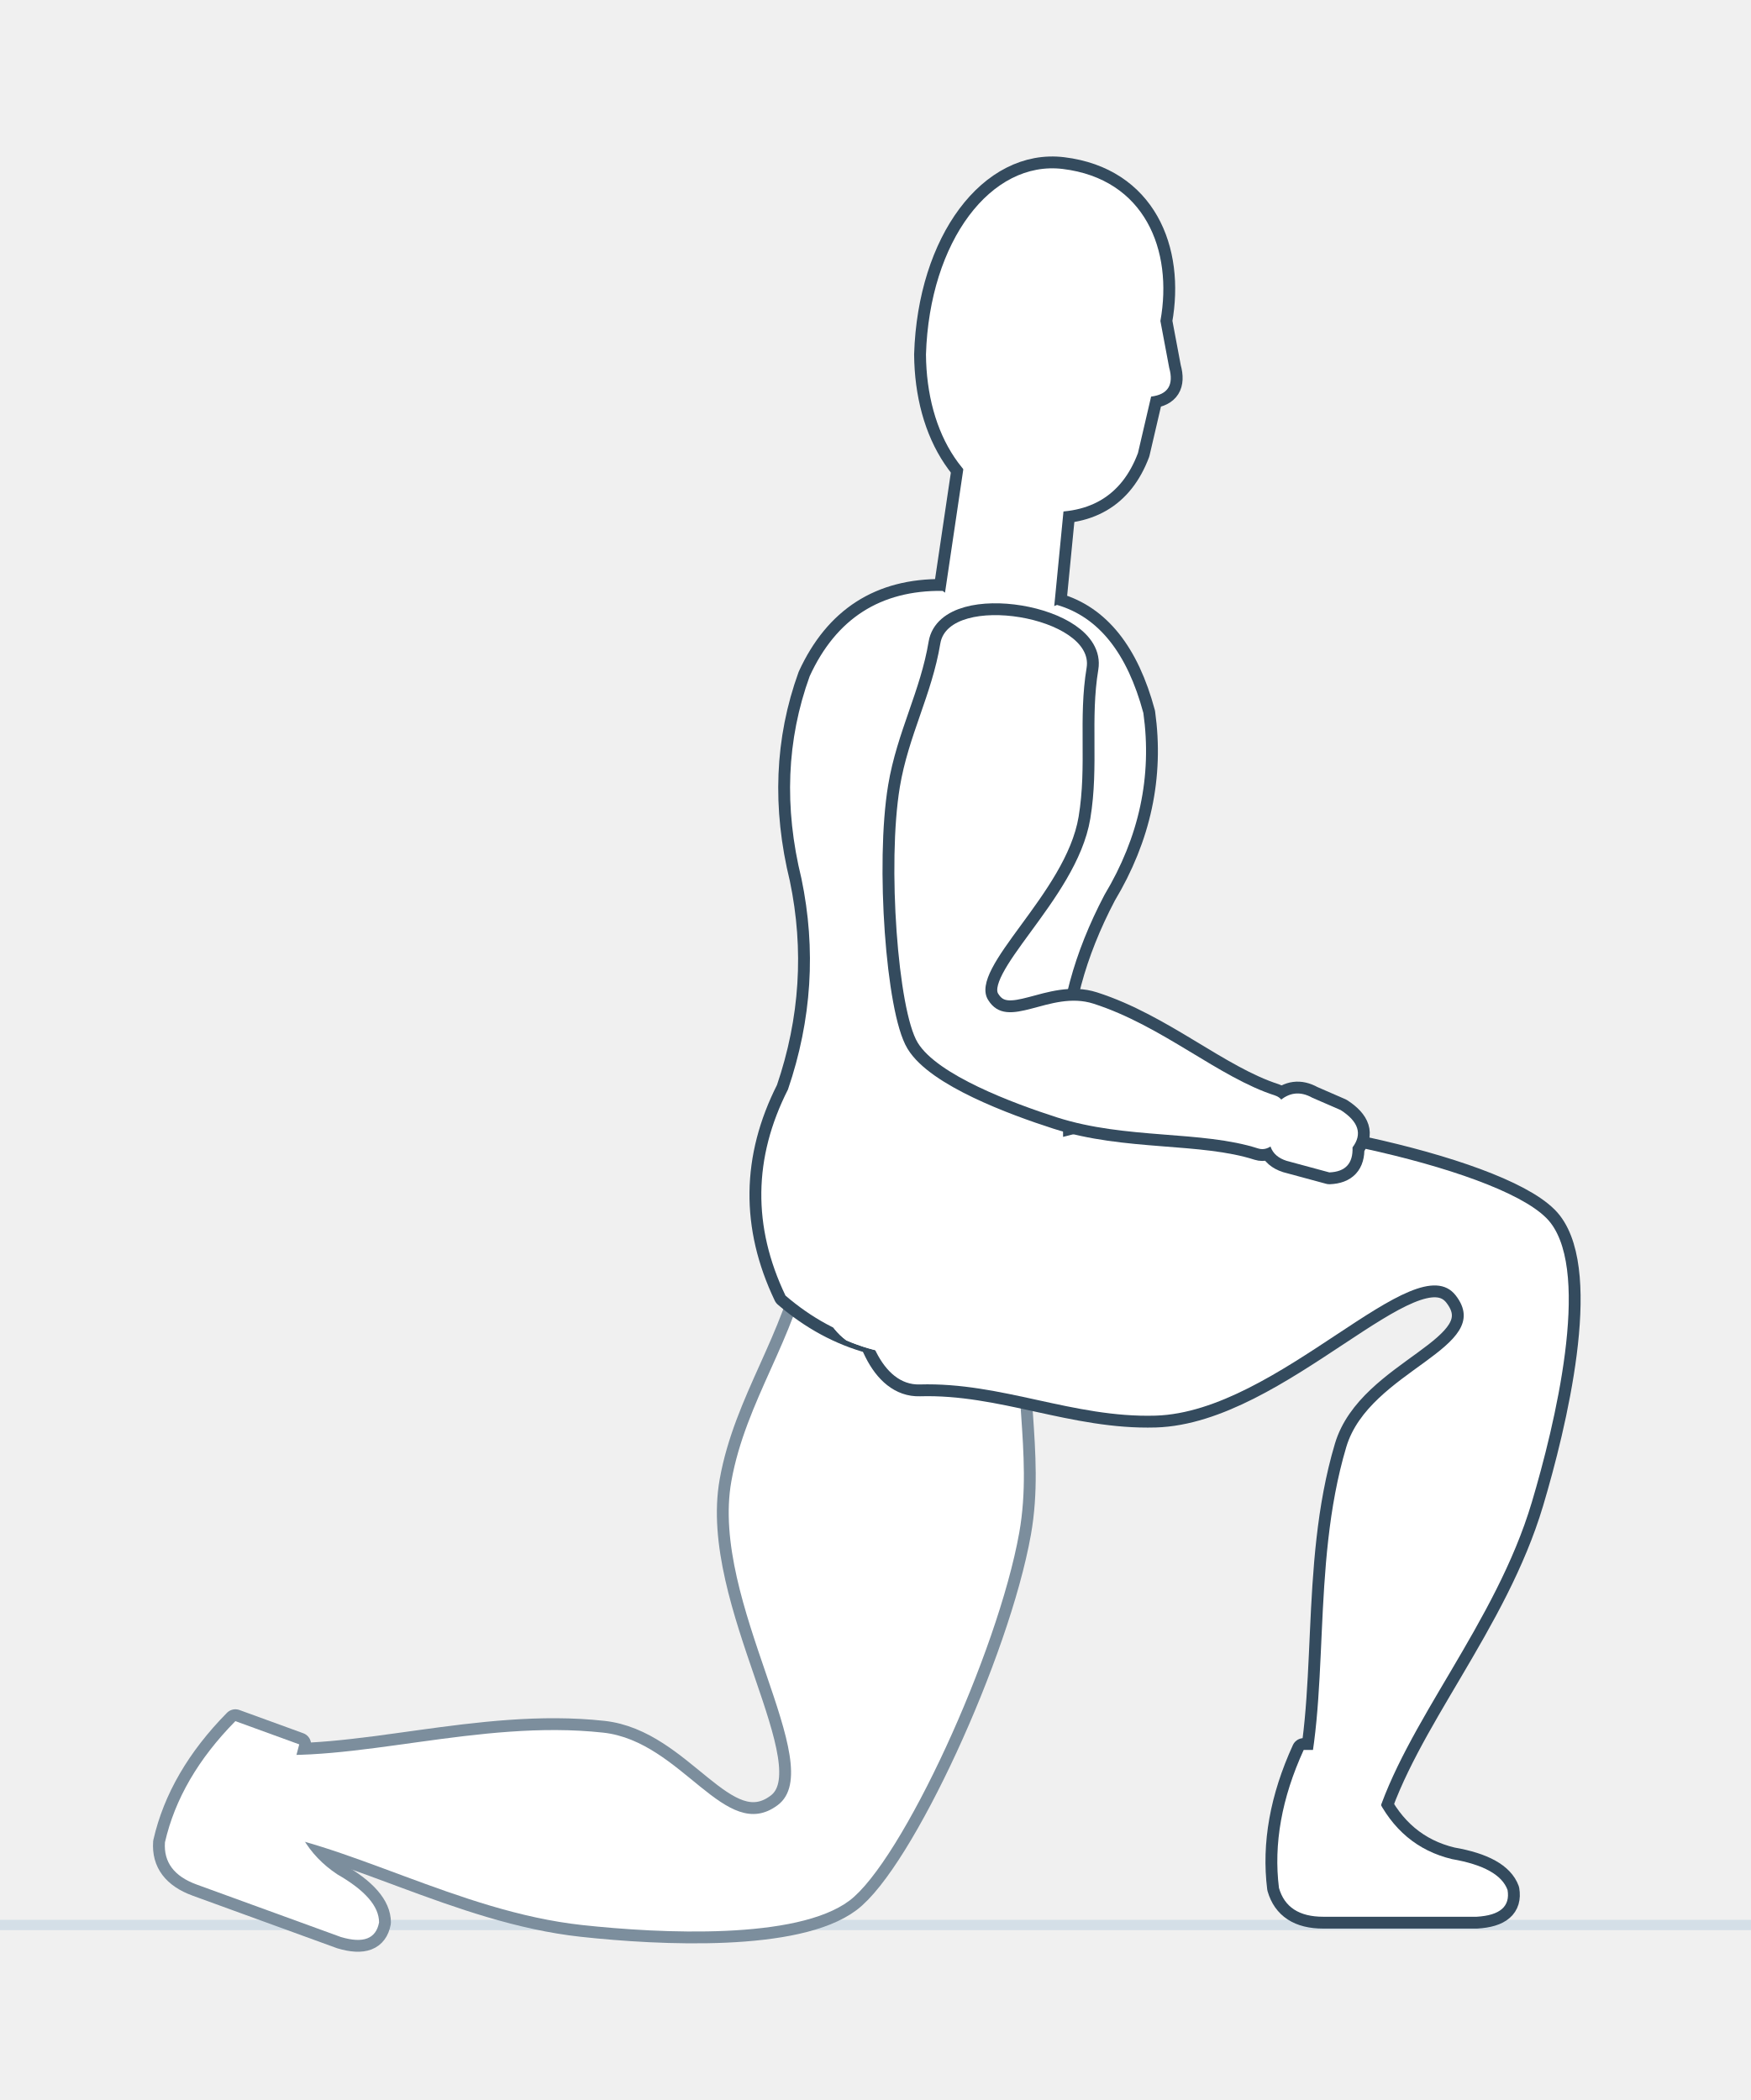
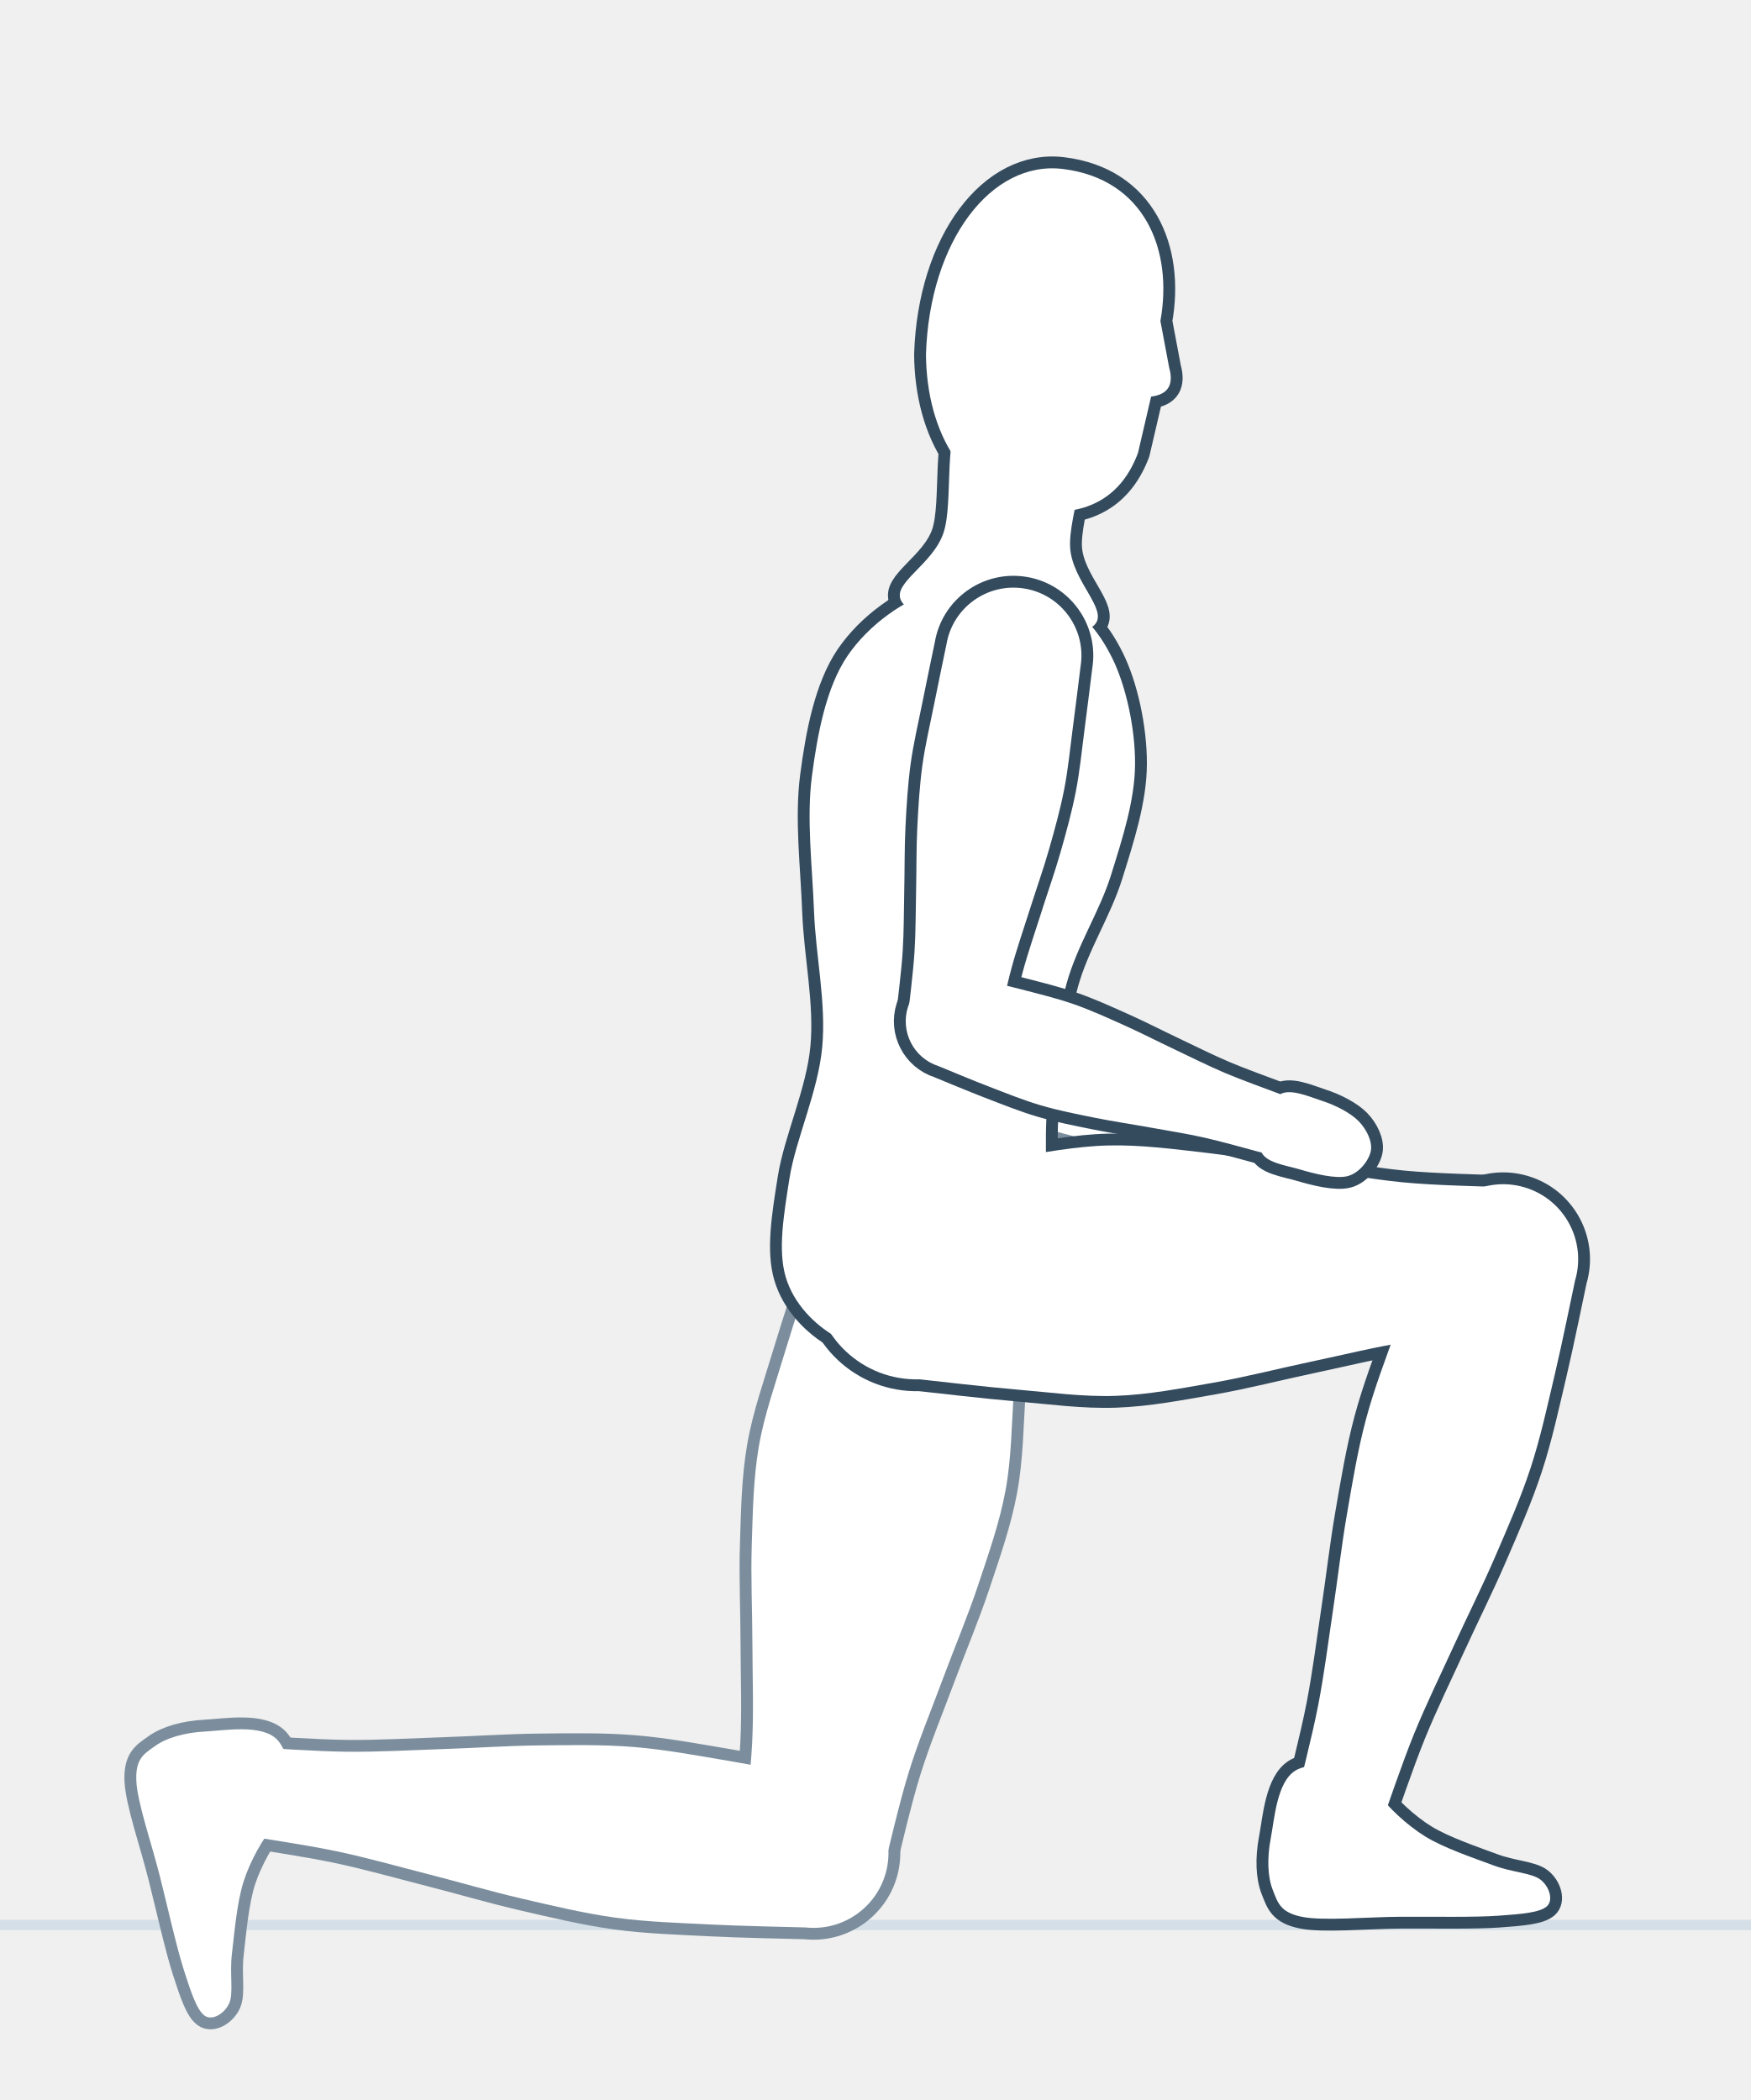
<svg xmlns="http://www.w3.org/2000/svg" viewBox="85 77.017 169.975 203.983">
  <path d="M-300 264H800" fill="none" stroke="#d4dfe7" />
  <g class="bw-human-athlete bw-human-outline bw-human-natural bw-human-sketch bw-human-side" stroke="#344b5e" stroke-width="1.05" stroke-linecap="round" stroke-linejoin="round">
    <g class="bw-silhouette-ink" stroke-width="2.3">
      <g class="bw-human-arm bw-human-arm-left" fill="#fff" stroke="#7c8e9d">
-         <path d="M170.362,138.785C169.534,143.756 167.246,147.755 166.418,152.726C165.177,160.184 166.274,174.177 168.045,177.403C169.815,180.629 176.644,183.946 180.767,185.699C187.246,188.454 194.643,188.231 199.943,190.485C202.055,191.383 204.169,186.413 202.057,185.515C196.756,183.261 191.785,177.779 185.306,175.024C181.183,173.271 176.829,176.780 175.058,173.554C173.288,170.328 182.538,163.074 183.779,155.617C184.607,150.645 183.738,146.121 184.566,141.150C185.394,136.178 171.189,133.813 170.362,138.785Z" />
+         <path d="M170.953,138.883C170.751,139.863 170.129,142.801 169.738,144.764C169.347,146.726 168.876,148.675 168.605,150.657C168.334,152.640 168.214,154.647 168.111,156.658C168.009,158.668 168.038,160.701 167.991,162.720C167.944,164.740 167.960,166.770 167.830,168.776C167.700,170.782 167.314,173.759 167.211,174.756A4.400,4.400 0 0 0 170.829,179.819A4.400,4.400 0 0 0 175.892,176.201C176.117,175.225 176.717,172.283 177.244,170.344C177.771,168.404 178.443,166.488 179.053,164.562C179.663,162.636 180.350,160.723 180.904,158.788C181.459,156.853 181.995,154.914 182.381,152.951C182.767,150.988 182.953,148.991 183.219,147.008C183.484,145.025 183.848,142.044 183.974,141.051A6.600,6.600 0 0 0 178.548,133.457A6.600,6.600 0 0 0 170.953,138.883Z" />
+         <path d="M169.761,179.690C170.553,180.099 172.915,181.359 174.513,182.145C176.110,182.931 177.693,183.751 179.346,184.406C181.000,185.061 182.720,185.560 184.433,186.073C186.147,186.587 187.899,187.008 189.627,187.487C191.355,187.966 193.101,188.403 194.801,188.949C196.501,189.495 198.989,190.459 199.826,190.761A3.000,3.000 0 0 0 203.761,189.174A3.000,3.000 0 0 0 202.174,185.239C201.375,184.846 198.955,183.723 197.383,182.877C195.811,182.031 194.285,181.077 192.740,180.165C191.196,179.253 189.677,178.283 188.119,177.405C186.560,176.528 185.008,175.635 183.389,174.899C181.770,174.162 180.081,173.591 178.407,172.986C176.732,172.381 174.186,171.554 173.342,171.267A4.576,4.576 0 0 0 167.340,173.688A4.576,4.576 0 0 0 169.761,179.690Z" />
        <g display="none" class="bw-muscle-traces" data-side="left" />
        <g class="bw-human-hand" transform="translate(204.221,189.370) rotate(23.035)">
-           <path d="M-3,-2.2 Q-2,-4 0,-3.6 L3,-3.3 Q6,-2.5 5.2,-.2 Q6,2 3.8,2.8 L-.5,3 Q-3,3 -3,-.2Z" />
+           <path d="M-3.200,-2.800C-2.500,-3.867 -0.367,-3.600 1.000,-3.600C2.367,-3.600 4.000,-3.333 5.000,-2.800C6.000,-2.267 6.900,-1.300 7.000,-0.400C7.100,0.500 6.600,1.967 5.600,2.600C4.600,3.233 2.467,3.367 1.000,3.400C-0.467,3.433 -2.500,3.833 -3.200,2.800C-3.900,1.767 -3.900,-1.733 -3.200,-2.800Z" />
        </g>
      </g>
    </g>
    <g class="bw-silhouette-fill" stroke="none">
      <g class="bw-human-arm bw-human-arm-left" fill="#fff" stroke="none">
-         <path d="M170.362,138.785C169.534,143.756 167.246,147.755 166.418,152.726C165.177,160.184 166.274,174.177 168.045,177.403C169.815,180.629 176.644,183.946 180.767,185.699C187.246,188.454 194.643,188.231 199.943,190.485C202.055,191.383 204.169,186.413 202.057,185.515C196.756,183.261 191.785,177.779 185.306,175.024C181.183,173.271 176.829,176.780 175.058,173.554C173.288,170.328 182.538,163.074 183.779,155.617C184.607,150.645 183.738,146.121 184.566,141.150C185.394,136.178 171.189,133.813 170.362,138.785Z" />
+         <path d="M170.953,138.883C170.751,139.863 170.129,142.801 169.738,144.764C169.347,146.726 168.876,148.675 168.605,150.657C168.334,152.640 168.214,154.647 168.111,156.658C168.009,158.668 168.038,160.701 167.991,162.720C167.944,164.740 167.960,166.770 167.830,168.776C167.700,170.782 167.314,173.759 167.211,174.756A4.400,4.400 0 0 0 170.829,179.819A4.400,4.400 0 0 0 175.892,176.201C176.117,175.225 176.717,172.283 177.244,170.344C177.771,168.404 178.443,166.488 179.053,164.562C179.663,162.636 180.350,160.723 180.904,158.788C181.459,156.853 181.995,154.914 182.381,152.951C182.767,150.988 182.953,148.991 183.219,147.008C183.484,145.025 183.848,142.044 183.974,141.051A6.600,6.600 0 0 0 178.548,133.457A6.600,6.600 0 0 0 170.953,138.883Z" />
+         <path d="M169.761,179.690C170.553,180.099 172.915,181.359 174.513,182.145C176.110,182.931 177.693,183.751 179.346,184.406C181.000,185.061 182.720,185.560 184.433,186.073C186.147,186.587 187.899,187.008 189.627,187.487C191.355,187.966 193.101,188.403 194.801,188.949C196.501,189.495 198.989,190.459 199.826,190.761A3.000,3.000 0 0 0 203.761,189.174A3.000,3.000 0 0 0 202.174,185.239C201.375,184.846 198.955,183.723 197.383,182.877C195.811,182.031 194.285,181.077 192.740,180.165C191.196,179.253 189.677,178.283 188.119,177.405C186.560,176.528 185.008,175.635 183.389,174.899C181.770,174.162 180.081,173.591 178.407,172.986C176.732,172.381 174.186,171.554 173.342,171.267A4.576,4.576 0 0 0 167.340,173.688A4.576,4.576 0 0 0 169.761,179.690Z" />
        <g class="bw-muscle-traces" data-side="left" />
        <g class="bw-human-hand" transform="translate(204.221,189.370) rotate(23.035)">
-           <path d="M-3,-2.2 Q-2,-4 0,-3.6 L3,-3.3 Q6,-2.5 5.2,-.2 Q6,2 3.8,2.8 L-.5,3 Q-3,3 -3,-.2Z" />
+           <path d="M-3.200,-2.800C-2.500,-3.867 -0.367,-3.600 1.000,-3.600C2.367,-3.600 4.000,-3.333 5.000,-2.800C6.000,-2.267 6.900,-1.300 7.000,-0.400C7.100,0.500 6.600,1.967 5.600,2.600C4.600,3.233 2.467,3.367 1.000,3.400C-0.467,3.433 -2.500,3.833 -3.200,2.800C-3.900,1.767 -3.900,-1.733 -3.200,-2.800Z" />
        </g>
      </g>
    </g>
    <g class="bw-silhouette-ink" stroke-width="2.3">
      <g class="bw-human-leg bw-human-leg-left" fill="#fff" stroke="#7c8e9d">
-         <path d="M163.664,199.154C162.264,206.994 157.421,213.064 156.021,220.904C153.921,232.664 165.617,248.544 160.524,252.357C155.431,256.171 151.269,246.155 143.569,245.315C131.469,243.995 119.301,248.402 109.401,247.322C106.275,246.981 105.472,254.337 108.599,254.678C118.499,255.758 129.431,262.685 141.531,264.005C149.231,264.845 162.383,265.456 167.476,261.643C172.569,257.829 181.879,237.656 183.979,225.896C185.379,218.056 182.936,210.686 184.336,202.846C185.629,195.610 164.956,191.919 163.664,199.154Z" />
+         <path d="M164.156,199.242C163.668,200.760 162.137,205.302 161.226,208.350C160.316,211.398 159.227,214.414 158.690,217.528C158.153,220.642 158.109,223.845 158.005,227.037C157.901,230.228 158.059,233.467 158.066,236.678C158.072,239.890 158.203,243.123 158.043,246.305C157.884,249.487 157.265,254.192 157.109,255.769A7.000,7.000 0 0 0 162.769,263.891A7.000,7.000 0 0 0 170.891,258.231C171.291,256.697 172.338,252.068 173.290,249.028C174.242,245.988 175.484,242.999 176.601,239.988C177.719,236.978 178.988,233.994 179.995,230.963C181.002,227.933 182.069,224.913 182.643,221.805C183.217,218.698 183.240,215.491 183.440,212.317C183.640,209.142 183.777,204.351 183.844,202.758A10.000,10.000 0 0 0 175.758,191.156A10.000,10.000 0 0 0 164.156,199.242Z" />
+         <path d="M164.789,249.763C163.275,249.477 158.737,248.557 155.701,248.049C152.664,247.541 149.635,246.962 146.571,246.713C143.506,246.465 140.407,246.525 137.312,246.559C134.216,246.592 131.100,246.811 127.997,246.913C124.894,247.016 121.782,247.203 118.693,247.171C115.605,247.140 111.004,246.800 109.466,246.725A4.300,4.300 0 0 0 104.725,250.534A4.300,4.300 0 0 0 108.534,255.275C110.051,255.534 114.617,256.193 117.640,256.829C120.663,257.464 123.661,258.318 126.669,259.087C129.677,259.855 132.673,260.741 135.688,261.441C138.704,262.141 141.716,262.868 144.763,263.287C147.809,263.705 150.891,263.792 153.966,263.951C157.041,264.109 161.670,264.189 163.211,264.237A7.280,7.280 0 0 0 171.237,257.789A7.280,7.280 0 0 0 164.789,249.763Z" />
        <g display="none" class="bw-muscle-traces" data-side="left" />
-         <g class="bw-human-shoe bw-human-foot" transform="translate(109.000,251.000) rotate(20.000)" fill="#fff">
-           <path d="M-3.4,-6 Q-6.6,1 -5.8,7.4 Q-5,10.2 -1.5,10.2 L13.4,10.2 Q16.8,10 16.4,7.6 Q15.6,5.4 11,4.6 Q6,3.4 3.6,-1.6 L3.2,-6 Z" />
+         <g class="bw-human-shoe bw-human-foot" transform="translate(109.000,251.000) rotate(76.226)" fill="#fff">
+           <path d="M-4.200,-4.000C-6.000,-2.900 -6.233,0.667 -6.600,2.600C-6.967,4.533 -6.900,6.333 -6.400,7.600C-5.900,8.867 -5.667,9.767 -3.600,10.200C-1.533,10.633 2.817,10.217 6.000,10.200C9.183,10.183 13.133,10.267 15.500,10.100C17.867,9.933 19.517,9.783 20.200,9.200C20.883,8.617 20.467,7.267 19.600,6.600C18.733,5.933 16.867,5.900 15.000,5.200C13.133,4.500 10.233,3.533 8.400,2.400C6.567,1.267 4.700,-0.533 4.000,-1.600C3.300,-2.667 5.567,-3.600 4.200,-4.000C2.833,-4.400 -2.400,-5.100 -4.200,-4.000Z" />
        </g>
      </g>
    </g>
    <g class="bw-silhouette-fill" stroke="none">
      <g class="bw-human-leg bw-human-leg-left" fill="#fff" stroke="none">
-         <path d="M163.664,199.154C162.264,206.994 157.421,213.064 156.021,220.904C153.921,232.664 165.617,248.544 160.524,252.357C155.431,256.171 151.269,246.155 143.569,245.315C131.469,243.995 119.301,248.402 109.401,247.322C106.275,246.981 105.472,254.337 108.599,254.678C118.499,255.758 129.431,262.685 141.531,264.005C149.231,264.845 162.383,265.456 167.476,261.643C172.569,257.829 181.879,237.656 183.979,225.896C185.379,218.056 182.936,210.686 184.336,202.846C185.629,195.610 164.956,191.919 163.664,199.154Z" />
+         <path d="M164.156,199.242C163.668,200.760 162.137,205.302 161.226,208.350C160.316,211.398 159.227,214.414 158.690,217.528C158.153,220.642 158.109,223.845 158.005,227.037C157.901,230.228 158.059,233.467 158.066,236.678C158.072,239.890 158.203,243.123 158.043,246.305C157.884,249.487 157.265,254.192 157.109,255.769A7.000,7.000 0 0 0 162.769,263.891A7.000,7.000 0 0 0 170.891,258.231C171.291,256.697 172.338,252.068 173.290,249.028C174.242,245.988 175.484,242.999 176.601,239.988C177.719,236.978 178.988,233.994 179.995,230.963C181.002,227.933 182.069,224.913 182.643,221.805C183.217,218.698 183.240,215.491 183.440,212.317C183.640,209.142 183.777,204.351 183.844,202.758A10.000,10.000 0 0 0 175.758,191.156A10.000,10.000 0 0 0 164.156,199.242Z" />
+         <path d="M164.789,249.763C163.275,249.477 158.737,248.557 155.701,248.049C152.664,247.541 149.635,246.962 146.571,246.713C143.506,246.465 140.407,246.525 137.312,246.559C134.216,246.592 131.100,246.811 127.997,246.913C124.894,247.016 121.782,247.203 118.693,247.171C115.605,247.140 111.004,246.800 109.466,246.725A4.300,4.300 0 0 0 104.725,250.534A4.300,4.300 0 0 0 108.534,255.275C110.051,255.534 114.617,256.193 117.640,256.829C120.663,257.464 123.661,258.318 126.669,259.087C129.677,259.855 132.673,260.741 135.688,261.441C138.704,262.141 141.716,262.868 144.763,263.287C147.809,263.705 150.891,263.792 153.966,263.951C157.041,264.109 161.670,264.189 163.211,264.237A7.280,7.280 0 0 0 171.237,257.789A7.280,7.280 0 0 0 164.789,249.763Z" />
        <g class="bw-muscle-traces" data-side="left" />
-         <g class="bw-human-shoe bw-human-foot" transform="translate(109.000,251.000) rotate(20.000)" fill="#fff">
-           <path d="M-3.4,-6 Q-6.6,1 -5.8,7.4 Q-5,10.2 -1.5,10.2 L13.4,10.2 Q16.8,10 16.4,7.6 Q15.6,5.4 11,4.6 Q6,3.4 3.6,-1.6 L3.2,-6 Z" />
+         <g class="bw-human-shoe bw-human-foot" transform="translate(109.000,251.000) rotate(76.226)" fill="#fff">
+           <path d="M-4.200,-4.000C-6.000,-2.900 -6.233,0.667 -6.600,2.600C-6.967,4.533 -6.900,6.333 -6.400,7.600C-5.900,8.867 -5.667,9.767 -3.600,10.200C-1.533,10.633 2.817,10.217 6.000,10.200C9.183,10.183 13.133,10.267 15.500,10.100C17.867,9.933 19.517,9.783 20.200,9.200C20.883,8.617 20.467,7.267 19.600,6.600C18.733,5.933 16.867,5.900 15.000,5.200C13.133,4.500 10.233,3.533 8.400,2.400C6.567,1.267 4.700,-0.533 4.000,-1.600C3.300,-2.667 5.567,-3.600 4.200,-4.000C2.833,-4.400 -2.400,-5.100 -4.200,-4.000Z" />
        </g>
      </g>
    </g>
    <g class="bw-silhouette-ink" stroke-width="2.3">
      <g class="bw-human-torso" transform="translate(174.000,201.000) rotate(7.000)">
        <g transform="translate(0 -67) rotate(0.000) scale(1) translate(0 67)">
-           <path d="M-5,-80L-5.4,-64Q0,-61.5 5.4,-64L5,-80Z" fill="#fff" />
+           <path d="M-5.600,-84.000C-7.567,-82.000 -5.550,-75.167 -6.200,-72.000C-6.850,-68.833 -10.533,-66.583 -9.500,-65.000C-8.467,-63.417 -3.167,-62.500 0.000,-62.500C3.167,-62.500 8.467,-63.417 9.500,-65.000C10.533,-66.583 6.850,-68.833 6.200,-72.000C5.550,-75.167 7.567,-82.000 5.600,-84.000C3.633,-86.000 -3.633,-86.000 -5.600,-84.000Z" fill="#fff" />
          <path d="M1,-108.5C9,-108.5 12.6,-102 12.2,-95L13.6,-90.6Q14.6,-88.2 12.2,-87.6L11.6,-82Q10,-75.4 2.6,-75.2C-4.6,-75.6 -9,-81.4 -10,-89C-11,-100 -6,-108.5 1,-108.5Z" fill="#fff" />
        </g>
        <g transform="scale(1.000 1)">
-           <path d="M-5.6,-66.4Q-14.6,-65.4 -17.4,-56.6Q-19.6,-47 -15.800,-37Q-12.400,-27 -14.6,-16.5Q-18.4,-6 -12.4,3.4Q-4,9 6,6Q12.6,3.6 13,-5Q13.2,-14 11.2,-22Q10.2,-30 13.6,-39Q17.6,-48 15.2,-57Q11.8,-65.4 5.6,-66.4Q0,-63.2 -5.6,-66.4Z" fill="#fff" />
+           <path d="M5.000,-67.000C7.917,-66.250 9.833,-64.500 11.500,-62.000C13.167,-59.500 14.583,-55.500 15.000,-52.000C15.417,-48.500 14.667,-44.667 14.000,-41.000C13.333,-37.333 11.567,-33.833 11.000,-30.000C10.433,-26.167 10.533,-21.833 10.600,-18.000C10.667,-14.167 11.750,-10.500 11.400,-7.000C11.050,-3.500 10.233,0.633 8.500,3.000C6.767,5.367 3.583,6.567 1.000,7.200C-1.583,7.833 -4.733,7.733 -7.000,6.800C-9.267,5.867 -11.533,4.067 -12.600,1.600C-13.667,-0.867 -13.533,-4.233 -13.400,-8.000C-13.267,-11.767 -11.667,-16.667 -11.800,-21.000C-11.933,-25.333 -13.500,-29.667 -14.200,-34.000C-14.900,-38.333 -16.033,-42.833 -16.000,-47.000C-15.967,-51.167 -15.667,-55.750 -14.000,-59.000C-12.333,-62.250 -9.167,-65.167 -6.000,-66.500C-2.833,-67.833 2.083,-67.750 5.000,-67.000Z" fill="#fff" />
          <g display="none" class="bw-muscle-traces bw-torso-muscles" />
        </g>
      </g>
      <g class="bw-human-leg bw-human-leg-right" fill="#fff" stroke="#344b5e">
-         <path d="M174.308,211.495C182.285,211.261 189.230,214.759 197.207,214.525C209.172,214.173 222.452,197.757 226.377,202.862C230.302,207.968 217.972,210.064 215.736,217.578C212.221,229.386 214.329,242.283 211.454,251.944C210.557,254.959 217.649,257.070 218.546,254.056C221.422,244.394 230.240,234.749 233.754,222.941C235.991,215.427 239.499,200.898 235.574,195.792C231.648,190.686 208.338,185.786 196.373,186.137C188.397,186.371 181.668,190.270 173.692,190.505C166.345,190.720 166.961,211.711 174.308,211.495Z" />
+         <path d="M174.293,210.996C175.882,211.163 180.651,211.731 183.827,211.999C187.003,212.267 190.184,212.715 193.349,212.603C196.514,212.491 199.664,211.879 202.816,211.328C205.967,210.777 209.111,209.959 212.260,209.295C215.408,208.632 218.553,207.842 221.707,207.347C224.860,206.851 229.602,206.494 231.181,206.324A7.000,7.000 0 0 0 237.972,199.122A7.000,7.000 0 0 0 230.770,192.330C229.184,192.253 224.429,192.175 221.252,191.865C218.075,191.556 214.889,190.952 211.707,190.474C208.525,189.997 205.339,189.365 202.160,188.999C198.981,188.634 195.801,188.208 192.635,188.282C189.469,188.356 186.319,188.990 183.165,189.443C180.010,189.897 175.283,190.744 173.707,191.004A10.000,10.000 0 0 0 164.004,201.293A10.000,10.000 0 0 0 174.293,210.996Z" />
+         <path d="M223.998,197.250C223.439,198.707 221.703,203.059 220.647,205.991C219.591,208.923 218.467,211.834 217.661,214.840C216.855,217.846 216.347,220.941 215.813,224.028C215.279,227.115 214.925,230.256 214.457,233.362C213.989,236.469 213.603,239.600 213.007,242.669C212.411,245.737 211.233,250.256 210.879,251.773A4.300,4.300 0 0 0 213.773,257.121A4.300,4.300 0 0 0 219.121,254.227C219.654,252.762 221.139,248.335 222.318,245.440C223.497,242.545 224.886,239.713 226.193,236.856C227.501,233.999 228.921,231.176 230.162,228.299C231.403,225.422 232.670,222.554 233.640,219.596C234.609,216.639 235.260,213.586 235.979,210.554C236.697,207.522 237.624,202.929 237.953,201.404A7.280,7.280 0 0 0 233.052,192.350A7.280,7.280 0 0 0 223.998,197.250Z" />
        <g display="none" class="bw-muscle-traces" data-side="right" />
        <g class="bw-human-shoe bw-human-foot" transform="translate(215.000,253.000) rotate(0.000)" fill="#fff">
-           <path d="M-3.4,-6 Q-6.6,1 -5.8,7.4 Q-5,10.2 -1.5,10.2 L13.4,10.2 Q16.8,10 16.4,7.6 Q15.6,5.4 11,4.6 Q6,3.4 3.6,-1.6 L3.2,-6 Z" />
+           <path d="M-4.200,-4.000C-6.000,-2.900 -6.233,0.667 -6.600,2.600C-6.967,4.533 -6.900,6.333 -6.400,7.600C-5.900,8.867 -5.667,9.767 -3.600,10.200C-1.533,10.633 2.817,10.217 6.000,10.200C9.183,10.183 13.133,10.267 15.500,10.100C17.867,9.933 19.517,9.783 20.200,9.200C20.883,8.617 20.467,7.267 19.600,6.600C18.733,5.933 16.867,5.900 15.000,5.200C13.133,4.500 10.233,3.533 8.400,2.400C6.567,1.267 4.700,-0.533 4.000,-1.600C3.300,-2.667 5.567,-3.600 4.200,-4.000C2.833,-4.400 -2.400,-5.100 -4.200,-4.000Z" />
        </g>
      </g>
      <g transform="translate(174.000,201.000) rotate(7.000)" fill="#fff" stroke="none">
        <path d="M-12,-12Q0,-9 11.6,-12L11.4,3Q3,9.6 -6,7Q-11.4,4 -12,-12Z" />
      </g>
    </g>
    <g class="bw-silhouette-fill" stroke="none">
      <g class="bw-human-torso" transform="translate(174.000,201.000) rotate(7.000)">
        <g transform="translate(0 -67) rotate(0.000) scale(1) translate(0 67)">
-           <path d="M-5,-80L-5.4,-64Q0,-61.5 5.4,-64L5,-80Z" fill="#fff" />
+           <path d="M-5.600,-84.000C-7.567,-82.000 -5.550,-75.167 -6.200,-72.000C-6.850,-68.833 -10.533,-66.583 -9.500,-65.000C-8.467,-63.417 -3.167,-62.500 0.000,-62.500C3.167,-62.500 8.467,-63.417 9.500,-65.000C10.533,-66.583 6.850,-68.833 6.200,-72.000C5.550,-75.167 7.567,-82.000 5.600,-84.000C3.633,-86.000 -3.633,-86.000 -5.600,-84.000Z" fill="#fff" />
          <path d="M1,-108.5C9,-108.5 12.6,-102 12.2,-95L13.6,-90.6Q14.6,-88.2 12.2,-87.6L11.6,-82Q10,-75.4 2.6,-75.2C-4.6,-75.6 -9,-81.4 -10,-89C-11,-100 -6,-108.5 1,-108.5Z" fill="#fff" />
        </g>
        <g transform="scale(1.000 1)">
-           <path d="M-5.6,-66.4Q-14.6,-65.4 -17.4,-56.6Q-19.6,-47 -15.800,-37Q-12.400,-27 -14.6,-16.5Q-18.4,-6 -12.4,3.4Q-4,9 6,6Q12.6,3.6 13,-5Q13.2,-14 11.2,-22Q10.2,-30 13.6,-39Q17.6,-48 15.2,-57Q11.8,-65.4 5.6,-66.4Q0,-63.2 -5.6,-66.4Z" fill="#fff" />
+           <path d="M5.000,-67.000C7.917,-66.250 9.833,-64.500 11.500,-62.000C13.167,-59.500 14.583,-55.500 15.000,-52.000C15.417,-48.500 14.667,-44.667 14.000,-41.000C13.333,-37.333 11.567,-33.833 11.000,-30.000C10.433,-26.167 10.533,-21.833 10.600,-18.000C10.667,-14.167 11.750,-10.500 11.400,-7.000C11.050,-3.500 10.233,0.633 8.500,3.000C6.767,5.367 3.583,6.567 1.000,7.200C-1.583,7.833 -4.733,7.733 -7.000,6.800C-9.267,5.867 -11.533,4.067 -12.600,1.600C-13.667,-0.867 -13.533,-4.233 -13.400,-8.000C-13.267,-11.767 -11.667,-16.667 -11.800,-21.000C-11.933,-25.333 -13.500,-29.667 -14.200,-34.000C-14.900,-38.333 -16.033,-42.833 -16.000,-47.000C-15.967,-51.167 -15.667,-55.750 -14.000,-59.000C-12.333,-62.250 -9.167,-65.167 -6.000,-66.500C-2.833,-67.833 2.083,-67.750 5.000,-67.000Z" fill="#fff" />
          <g class="bw-muscle-traces bw-torso-muscles" />
        </g>
      </g>
      <g class="bw-human-leg bw-human-leg-right" fill="#fff" stroke="none">
-         <path d="M174.308,211.495C182.285,211.261 189.230,214.759 197.207,214.525C209.172,214.173 222.452,197.757 226.377,202.862C230.302,207.968 217.972,210.064 215.736,217.578C212.221,229.386 214.329,242.283 211.454,251.944C210.557,254.959 217.649,257.070 218.546,254.056C221.422,244.394 230.240,234.749 233.754,222.941C235.991,215.427 239.499,200.898 235.574,195.792C231.648,190.686 208.338,185.786 196.373,186.137C188.397,186.371 181.668,190.270 173.692,190.505C166.345,190.720 166.961,211.711 174.308,211.495Z" />
+         <path d="M174.293,210.996C175.882,211.163 180.651,211.731 183.827,211.999C187.003,212.267 190.184,212.715 193.349,212.603C196.514,212.491 199.664,211.879 202.816,211.328C205.967,210.777 209.111,209.959 212.260,209.295C215.408,208.632 218.553,207.842 221.707,207.347C224.860,206.851 229.602,206.494 231.181,206.324A7.000,7.000 0 0 0 237.972,199.122A7.000,7.000 0 0 0 230.770,192.330C229.184,192.253 224.429,192.175 221.252,191.865C218.075,191.556 214.889,190.952 211.707,190.474C208.525,189.997 205.339,189.365 202.160,188.999C198.981,188.634 195.801,188.208 192.635,188.282C189.469,188.356 186.319,188.990 183.165,189.443C180.010,189.897 175.283,190.744 173.707,191.004A10.000,10.000 0 0 0 164.004,201.293A10.000,10.000 0 0 0 174.293,210.996Z" />
+         <path d="M223.998,197.250C223.439,198.707 221.703,203.059 220.647,205.991C219.591,208.923 218.467,211.834 217.661,214.840C216.855,217.846 216.347,220.941 215.813,224.028C215.279,227.115 214.925,230.256 214.457,233.362C213.989,236.469 213.603,239.600 213.007,242.669C212.411,245.737 211.233,250.256 210.879,251.773A4.300,4.300 0 0 0 213.773,257.121A4.300,4.300 0 0 0 219.121,254.227C219.654,252.762 221.139,248.335 222.318,245.440C223.497,242.545 224.886,239.713 226.193,236.856C227.501,233.999 228.921,231.176 230.162,228.299C231.403,225.422 232.670,222.554 233.640,219.596C234.609,216.639 235.260,213.586 235.979,210.554C236.697,207.522 237.624,202.929 237.953,201.404A7.280,7.280 0 0 0 233.052,192.350A7.280,7.280 0 0 0 223.998,197.250Z" />
        <g class="bw-muscle-traces" data-side="right" />
        <g class="bw-human-shoe bw-human-foot" transform="translate(215.000,253.000) rotate(0.000)" fill="#fff">
-           <path d="M-3.4,-6 Q-6.6,1 -5.8,7.4 Q-5,10.2 -1.5,10.2 L13.4,10.2 Q16.8,10 16.4,7.6 Q15.6,5.4 11,4.6 Q6,3.4 3.6,-1.6 L3.2,-6 Z" />
+           <path d="M-4.200,-4.000C-6.000,-2.900 -6.233,0.667 -6.600,2.600C-6.967,4.533 -6.900,6.333 -6.400,7.600C-5.900,8.867 -5.667,9.767 -3.600,10.200C-1.533,10.633 2.817,10.217 6.000,10.200C9.183,10.183 13.133,10.267 15.500,10.100C17.867,9.933 19.517,9.783 20.200,9.200C20.883,8.617 20.467,7.267 19.600,6.600C18.733,5.933 16.867,5.900 15.000,5.200C13.133,4.500 10.233,3.533 8.400,2.400C6.567,1.267 4.700,-0.533 4.000,-1.600C3.300,-2.667 5.567,-3.600 4.200,-4.000C2.833,-4.400 -2.400,-5.100 -4.200,-4.000Z" />
        </g>
      </g>
      <g transform="translate(174.000,201.000) rotate(7.000)" fill="#fff" stroke="none">
        <path d="M-12,-12Q0,-9 11.6,-12L11.4,3Q3,9.6 -6,7Q-11.4,4 -12,-12Z" />
      </g>
    </g>
    <g class="bw-silhouette-ink" stroke-width="2.3">
      <g class="bw-human-arm bw-human-arm-right" fill="#fff" stroke="#344b5e">
-         <path d="M176.316,139.521C175.492,144.493 173.207,148.494 172.383,153.466C171.147,160.924 172.202,175.156 174.119,178.297C176.035,181.439 183.376,184.183 187.641,185.553C194.344,187.706 201.690,186.809 207.174,188.571C209.359,189.272 211.011,184.131 208.826,183.429C203.342,181.668 197.892,176.661 191.189,174.508C186.924,173.138 182.864,177.272 180.948,174.130C179.031,170.989 188.510,163.802 189.746,156.343C190.570,151.371 189.698,146.848 190.522,141.876C191.346,136.903 177.140,134.549 176.316,139.521Z" />
+         <path d="M176.908,139.619C176.706,140.600 176.087,143.538 175.697,145.500C175.307,147.463 174.838,149.413 174.568,151.395C174.299,153.378 174.180,155.385 174.079,157.396C173.978,159.407 174.009,161.439 173.963,163.459C173.918,165.478 173.935,167.509 173.806,169.514C173.678,171.520 173.295,174.498 173.192,175.495A4.400,4.400 0 0 0 176.814,180.555A4.400,4.400 0 0 0 181.874,176.933C182.099,175.957 182.696,173.015 183.222,171.075C183.747,169.135 184.418,167.219 185.027,165.292C185.635,163.366 186.320,161.452 186.873,159.516C187.427,157.581 187.962,155.642 188.346,153.679C188.730,151.715 188.915,149.718 189.179,147.735C189.443,145.751 189.805,142.770 189.930,141.778A6.600,6.600 0 0 0 184.498,134.187A6.600,6.600 0 0 0 176.908,139.619Z" />
+         <path d="M176.134,180.571C176.960,180.906 179.427,181.945 181.089,182.583C182.752,183.220 184.403,183.893 186.109,184.394C187.815,184.895 189.573,185.235 191.326,185.591C193.079,185.946 194.863,186.206 196.628,186.525C198.392,186.845 200.171,187.122 201.913,187.510C203.656,187.898 206.221,188.632 207.083,188.856A3.000,3.000 0 0 0 210.856,186.917A3.000,3.000 0 0 0 208.917,183.144C208.086,182.824 205.574,181.927 203.931,181.228C202.288,180.529 200.682,179.718 199.061,178.951C197.440,178.183 195.839,177.355 194.207,176.623C192.575,175.891 190.947,175.144 189.268,174.558C187.589,173.972 185.855,173.557 184.133,173.107C182.410,172.657 179.799,172.066 178.932,171.857A4.576,4.576 0 0 0 173.176,174.815A4.576,4.576 0 0 0 176.134,180.571Z" />
        <g display="none" class="bw-muscle-traces" data-side="right" />
        <g class="bw-human-hand" transform="translate(211.332,187.070) rotate(17.807)">
-           <path d="M-3,-2.2 Q-2,-4 0,-3.6 L3,-3.3 Q6,-2.5 5.2,-.2 Q6,2 3.8,2.8 L-.5,3 Q-3,3 -3,-.2Z" />
+           <path d="M-3.200,-2.800C-2.500,-3.867 -0.367,-3.600 1.000,-3.600C2.367,-3.600 4.000,-3.333 5.000,-2.800C6.000,-2.267 6.900,-1.300 7.000,-0.400C7.100,0.500 6.600,1.967 5.600,2.600C4.600,3.233 2.467,3.367 1.000,3.400C-0.467,3.433 -2.500,3.833 -3.200,2.800C-3.900,1.767 -3.900,-1.733 -3.200,-2.800Z" />
        </g>
      </g>
    </g>
    <g class="bw-silhouette-fill" stroke="none">
      <g class="bw-human-arm bw-human-arm-right" fill="#fff" stroke="none">
-         <path d="M176.316,139.521C175.492,144.493 173.207,148.494 172.383,153.466C171.147,160.924 172.202,175.156 174.119,178.297C176.035,181.439 183.376,184.183 187.641,185.553C194.344,187.706 201.690,186.809 207.174,188.571C209.359,189.272 211.011,184.131 208.826,183.429C203.342,181.668 197.892,176.661 191.189,174.508C186.924,173.138 182.864,177.272 180.948,174.130C179.031,170.989 188.510,163.802 189.746,156.343C190.570,151.371 189.698,146.848 190.522,141.876C191.346,136.903 177.140,134.549 176.316,139.521Z" />
+         <path d="M176.908,139.619C176.706,140.600 176.087,143.538 175.697,145.500C175.307,147.463 174.838,149.413 174.568,151.395C174.299,153.378 174.180,155.385 174.079,157.396C173.978,159.407 174.009,161.439 173.963,163.459C173.918,165.478 173.935,167.509 173.806,169.514C173.678,171.520 173.295,174.498 173.192,175.495A4.400,4.400 0 0 0 176.814,180.555A4.400,4.400 0 0 0 181.874,176.933C182.099,175.957 182.696,173.015 183.222,171.075C183.747,169.135 184.418,167.219 185.027,165.292C185.635,163.366 186.320,161.452 186.873,159.516C187.427,157.581 187.962,155.642 188.346,153.679C188.730,151.715 188.915,149.718 189.179,147.735C189.443,145.751 189.805,142.770 189.930,141.778A6.600,6.600 0 0 0 184.498,134.187A6.600,6.600 0 0 0 176.908,139.619Z" />
+         <path d="M176.134,180.571C176.960,180.906 179.427,181.945 181.089,182.583C182.752,183.220 184.403,183.893 186.109,184.394C187.815,184.895 189.573,185.235 191.326,185.591C193.079,185.946 194.863,186.206 196.628,186.525C198.392,186.845 200.171,187.122 201.913,187.510C203.656,187.898 206.221,188.632 207.083,188.856A3.000,3.000 0 0 0 210.856,186.917A3.000,3.000 0 0 0 208.917,183.144C208.086,182.824 205.574,181.927 203.931,181.228C202.288,180.529 200.682,179.718 199.061,178.951C197.440,178.183 195.839,177.355 194.207,176.623C192.575,175.891 190.947,175.144 189.268,174.558C187.589,173.972 185.855,173.557 184.133,173.107C182.410,172.657 179.799,172.066 178.932,171.857A4.576,4.576 0 0 0 173.176,174.815A4.576,4.576 0 0 0 176.134,180.571Z" />
        <g class="bw-muscle-traces" data-side="right" />
        <g class="bw-human-hand" transform="translate(211.332,187.070) rotate(17.807)">
-           <path d="M-3,-2.2 Q-2,-4 0,-3.6 L3,-3.3 Q6,-2.5 5.2,-.2 Q6,2 3.8,2.8 L-.5,3 Q-3,3 -3,-.2Z" />
+           <path d="M-3.200,-2.800C-2.500,-3.867 -0.367,-3.600 1.000,-3.600C2.367,-3.600 4.000,-3.333 5.000,-2.800C6.000,-2.267 6.900,-1.300 7.000,-0.400C7.100,0.500 6.600,1.967 5.600,2.600C4.600,3.233 2.467,3.367 1.000,3.400C-0.467,3.433 -2.500,3.833 -3.200,2.800C-3.900,1.767 -3.900,-1.733 -3.200,-2.800Z" />
        </g>
      </g>
    </g>
  </g>
</svg>
